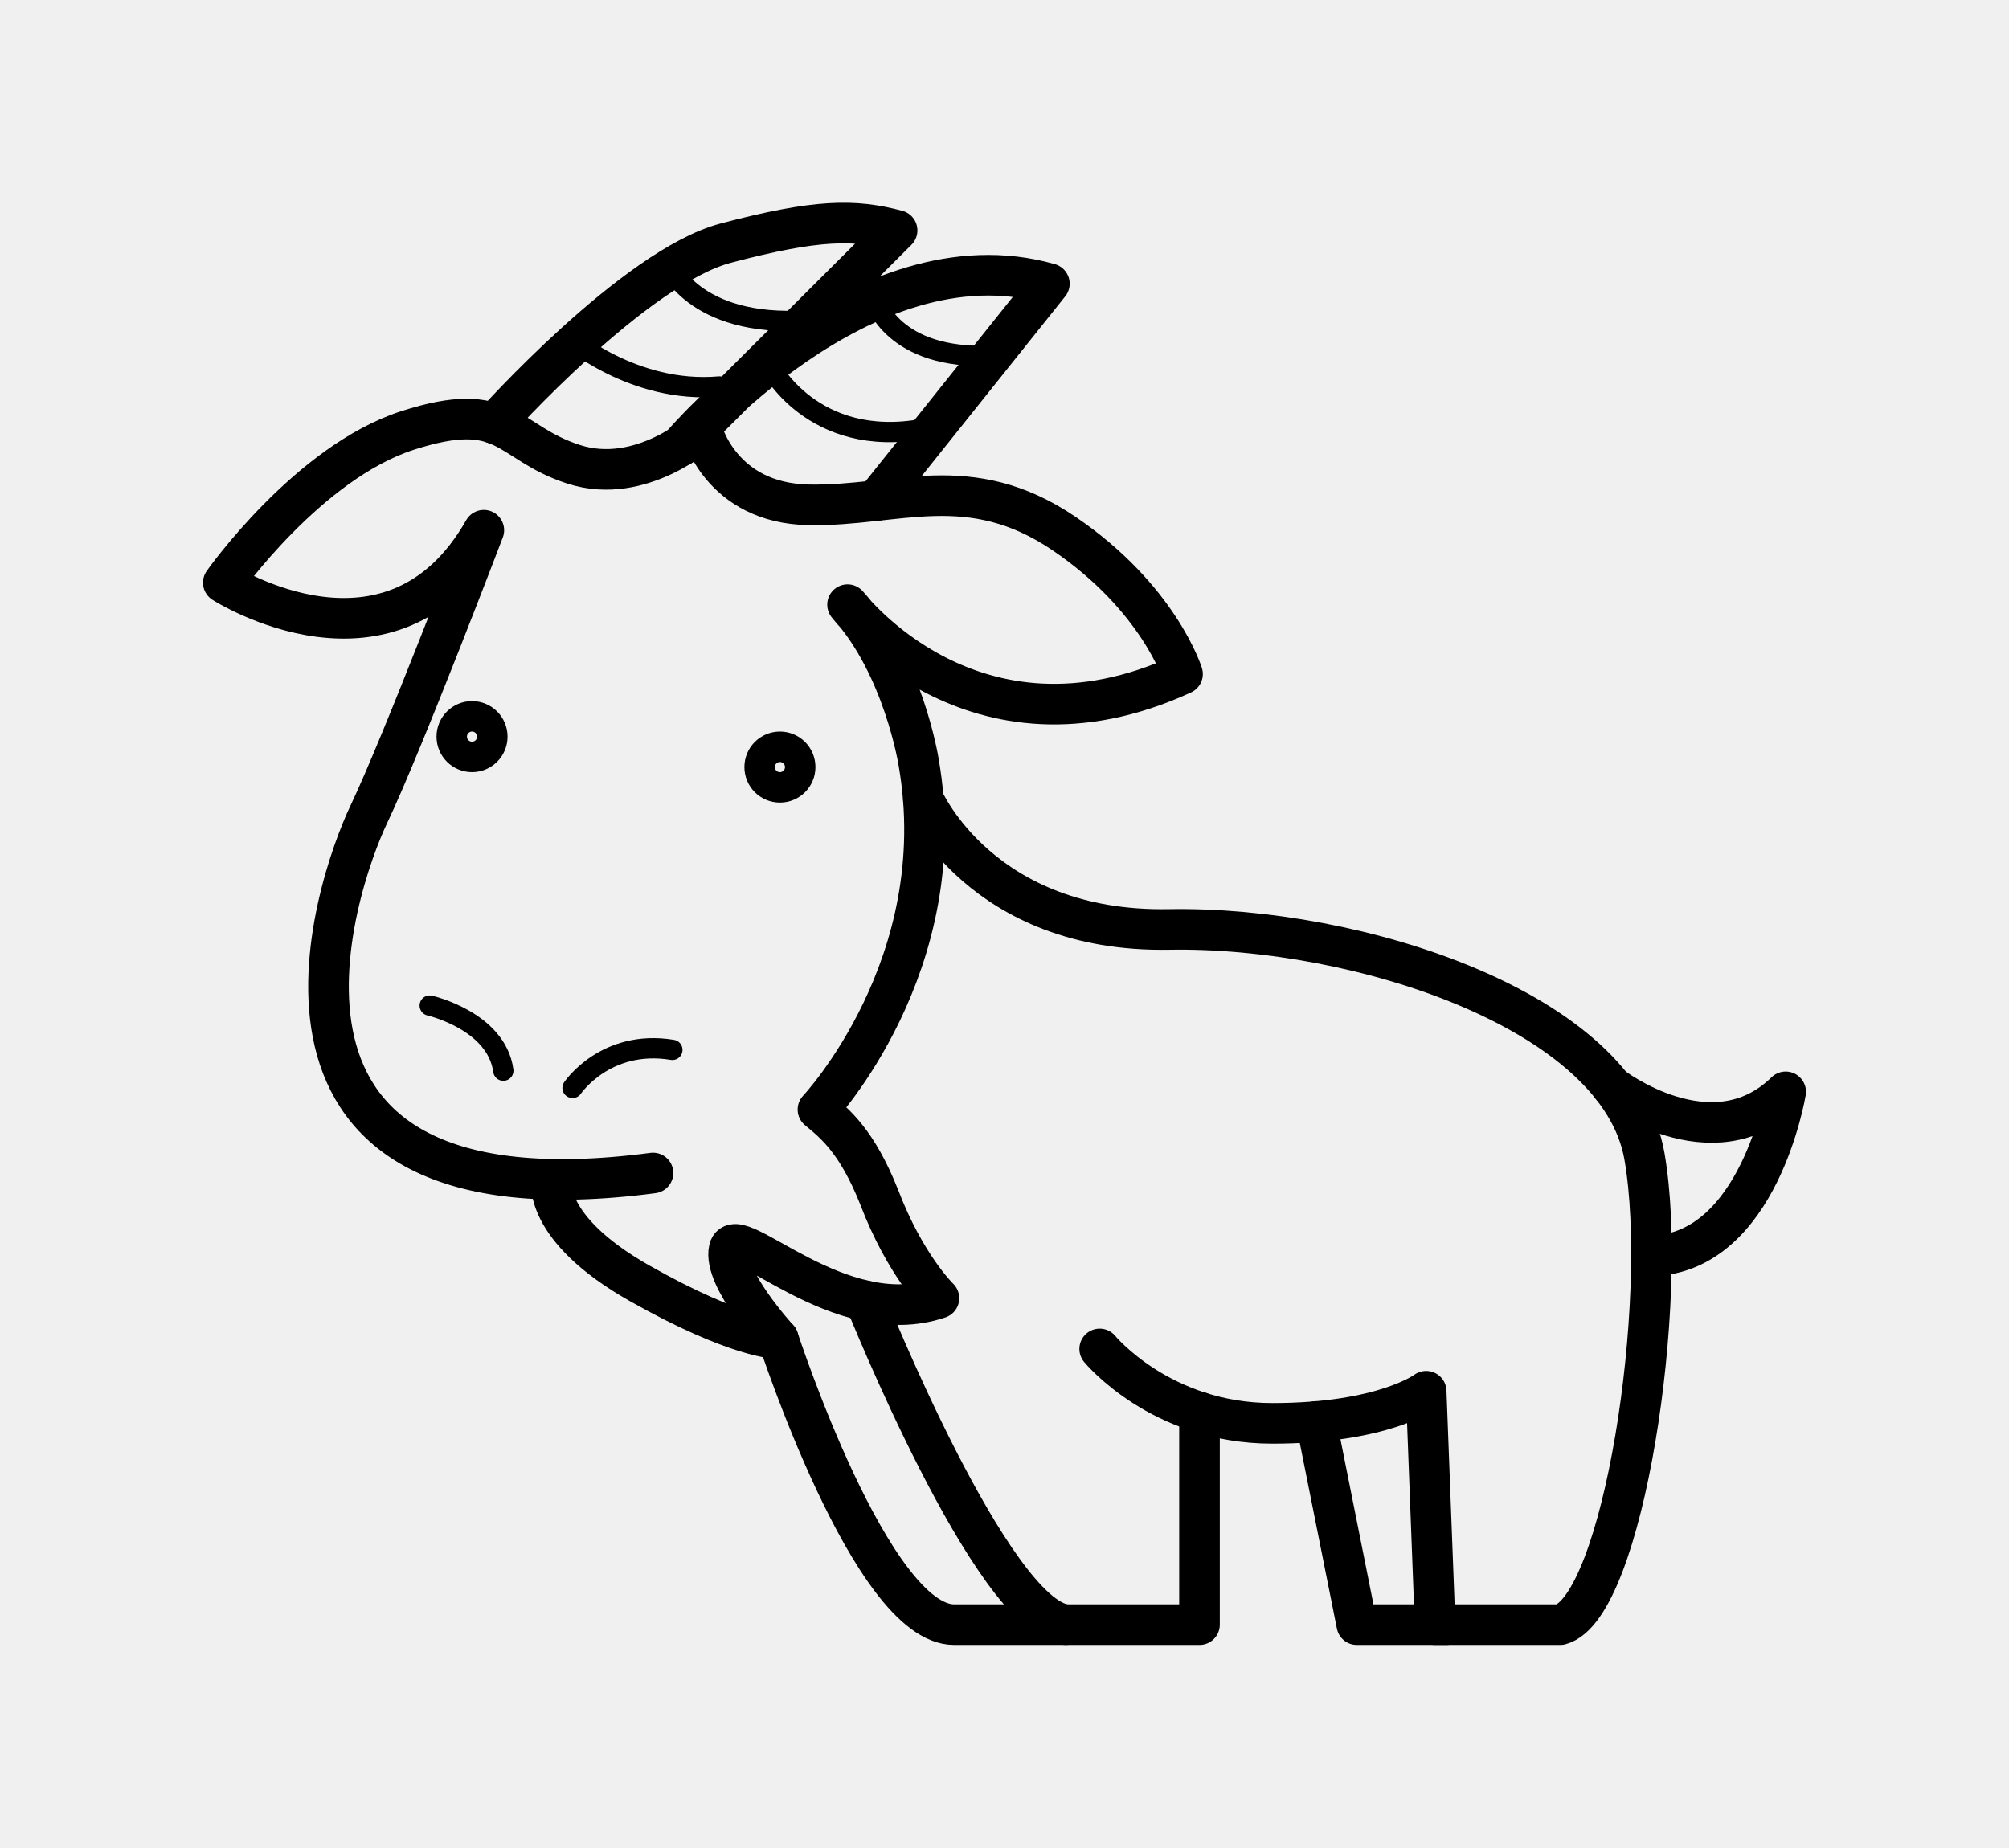
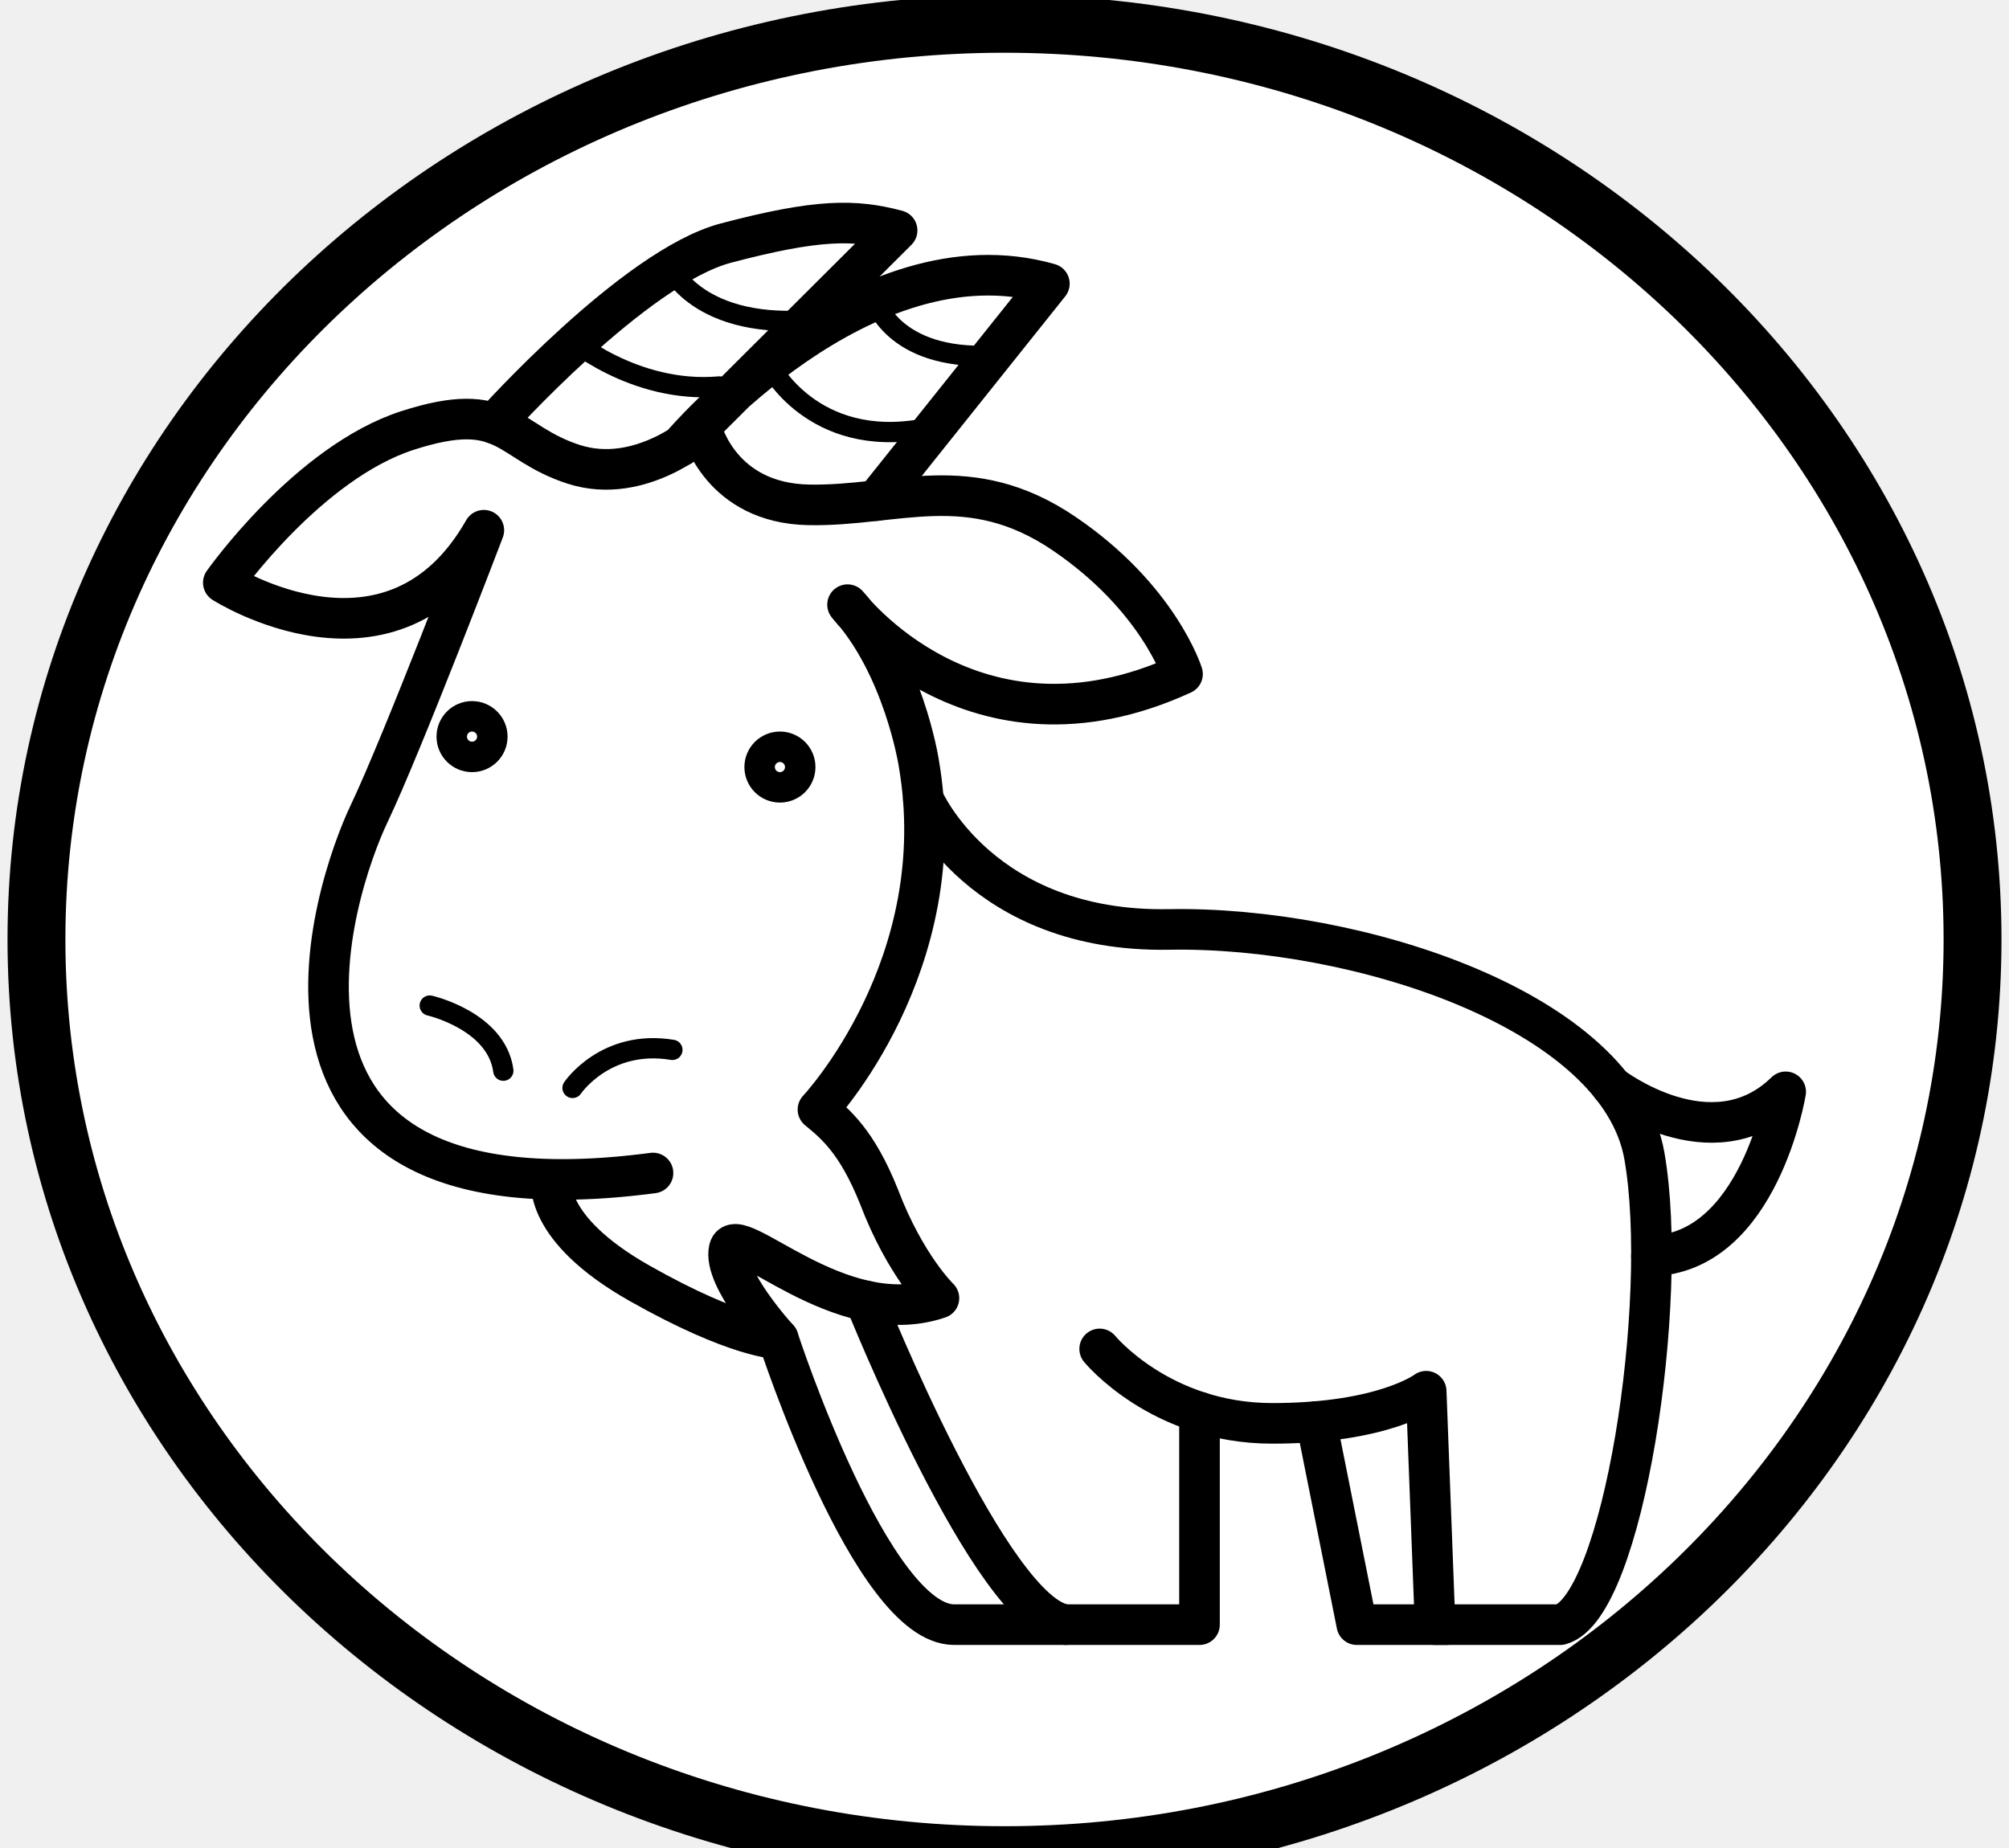
<svg xmlns="http://www.w3.org/2000/svg" version="1.1" x="0px" y="0px" viewBox="0 0 98.96 91.04" enable-background="new 0 0 100 100" xml:space="preserve" id="svg2" width="98.96" height="91.04">
  <defs id="defs40" />
+   <ellipse style="fill:#ffffff;stroke:#000000;stroke-width:2.851;stroke-linejoin:round;stroke-opacity:1" id="path858" cx="49.48" cy="46.284" rx="47.684" ry="45.111" />
  <path stroke-miterlimit="10" d="m 27.168,58.107 c 0,0 -0.5,2.377 4.333,5.113 4.833,2.736 6.833,2.736 6.833,2.736 0,0 -2.75,-3 -2.417,-4.417 0.333,-1.417 5.417,4.083 10.333,2.417 0,0 -1.655,-1.591 -2.953,-5.004 -1.089,-2.725 -2.157,-3.589 -3.006,-4.288 0,0 6.708,-7.125 4.958,-17.125 0,0 -0.75,-4.75 -3.5,-7.75 0,0 6.167,8.167 16.5,3.417 0,0 -1.167,-3.75 -5.833,-6.917 -4.666,-3.167 -8.25,-1.333 -12.583,-1.417 -4.333,-0.083 -5.25,-3.667 -5.25,-3.667 0,0 -3,2.75 -6.333,1.667 -3.333,-1.083 -3.25,-3.25 -8.167,-1.667 -4.917,1.583 -9.083,7.5 -9.083,7.5 0,0 8.333,5.333 12.833,-2.583 0,0 -4,10.5 -5.667,14 -1.667,3.5 -7.5,20.5 14,17.667" id="path4" style="fill:none;stroke:#000000;stroke-width:2;stroke-linecap:round;stroke-linejoin:round;stroke-miterlimit:10" />
  <path stroke-miterlimit="10" d="m 24.351,20.87 c 0,0 6.901,-7.705 11.401,-8.893 4.5,-1.188 6.334,-1.185 8.438,-0.625 l -2.691,2.683 -7.956,7.932 c 0,0 8.96,-10.616 18.147,-7.991 l -8.535,10.687" id="path6" style="fill:none;stroke:#000000;stroke-width:2;stroke-linecap:round;stroke-linejoin:round;stroke-miterlimit:10" />
  <circle stroke-miterlimit="10" cx="23.252" cy="36.29" r="0.75" id="circle8" style="fill:none;stroke:#000000;stroke-width:2;stroke-linecap:round;stroke-linejoin:round;stroke-miterlimit:10" />
  <circle stroke-miterlimit="10" cx="38.418" cy="37.79" r="0.75" id="circle10" style="fill:none;stroke:#000000;stroke-width:2;stroke-linecap:round;stroke-linejoin:round;stroke-miterlimit:10" />
  <path stroke-miterlimit="10" d="m 21.168,49.54 c 0,0 3.292,0.75 3.625,3.208" id="path12" style="fill:none;stroke:#000000;stroke-linecap:round;stroke-linejoin:round;stroke-miterlimit:10" />
  <path stroke-miterlimit="10" d="m 28.203,53.597 c 0,0 1.625,-2.417 4.917,-1.875" id="path14" style="fill:none;stroke:#000000;stroke-linecap:round;stroke-linejoin:round;stroke-miterlimit:10" />
  <path stroke-miterlimit="10" d="m 45.484,39.375 c 0,0 2.851,6.582 12.101,6.415 9.25,-0.167 22.167,4 23.417,11.167 1.25,7.167 -1.062,22.25 -4.146,23.083 l -6.167,0 -0.438,-11.5 c 0,0 -2.083,1.583 -7.583,1.583 -5.5,0 -8.5,-3.667 -8.5,-3.667" id="path16" style="fill:none;stroke:#000000;stroke-width:2;stroke-linecap:round;stroke-linejoin:round;stroke-miterlimit:10" />
  <path stroke-miterlimit="10" d="m 42.626,64.086 c 0,0 6.209,15.537 9.875,15.954 l 6.584,0 0,-10.47" id="path18" style="fill:none;stroke:#000000;stroke-width:2;stroke-linecap:round;stroke-linejoin:round;stroke-miterlimit:10" />
  <path stroke-miterlimit="10" d="m 38.335,65.957 c 0,0 4.583,14.083 8.667,14.083 4.084,0 5.5,0 5.5,0" id="path20" style="fill:none;stroke:#000000;stroke-width:2;stroke-linecap:round;stroke-linejoin:round;stroke-miterlimit:10" />
  <polyline stroke-miterlimit="10" points="  65.749,75.742 67.749,85.75 72.167,85.75 " id="polyline22" style="fill:none;stroke:#000000;stroke-width:2;stroke-linecap:round;stroke-linejoin:round;stroke-miterlimit:10" transform="translate(-0.9150419,-5.710306)" />
  <path stroke-miterlimit="10" d="m 79.389,53.522 c 0,0 4.946,3.81 8.571,0.268 0,0 -1.308,7.958 -6.613,8.083" id="path24" style="fill:none;stroke:#000000;stroke-width:2;stroke-linecap:round;stroke-linejoin:round;stroke-miterlimit:10" />
  <path stroke-miterlimit="10" d="m 27.973,16.588 c 0,0 3.216,2.827 7.466,2.452" id="path26" style="fill:none;stroke:#000000;stroke-linecap:round;stroke-linejoin:round;stroke-miterlimit:10" />
  <path stroke-miterlimit="10" d="m 32.903,12.961 c 0,0 1.211,3.19 6.842,2.822" id="path28" style="fill:none;stroke:#000000;stroke-linecap:round;stroke-linejoin:round;stroke-miterlimit:10" />
  <path stroke-miterlimit="10" d="m 38.02,18.165 c 0,0 2.262,4.237 8.059,2.837" id="path30" style="fill:none;stroke:#000000;stroke-linecap:round;stroke-linejoin:round;stroke-miterlimit:10" />
  <path stroke-miterlimit="10" d="m 43.11,14.793 c 0,0 0.857,2.958 5.749,2.728" id="path32" style="fill:none;stroke:#000000;stroke-linecap:round;stroke-linejoin:round;stroke-miterlimit:10" />
</svg>
